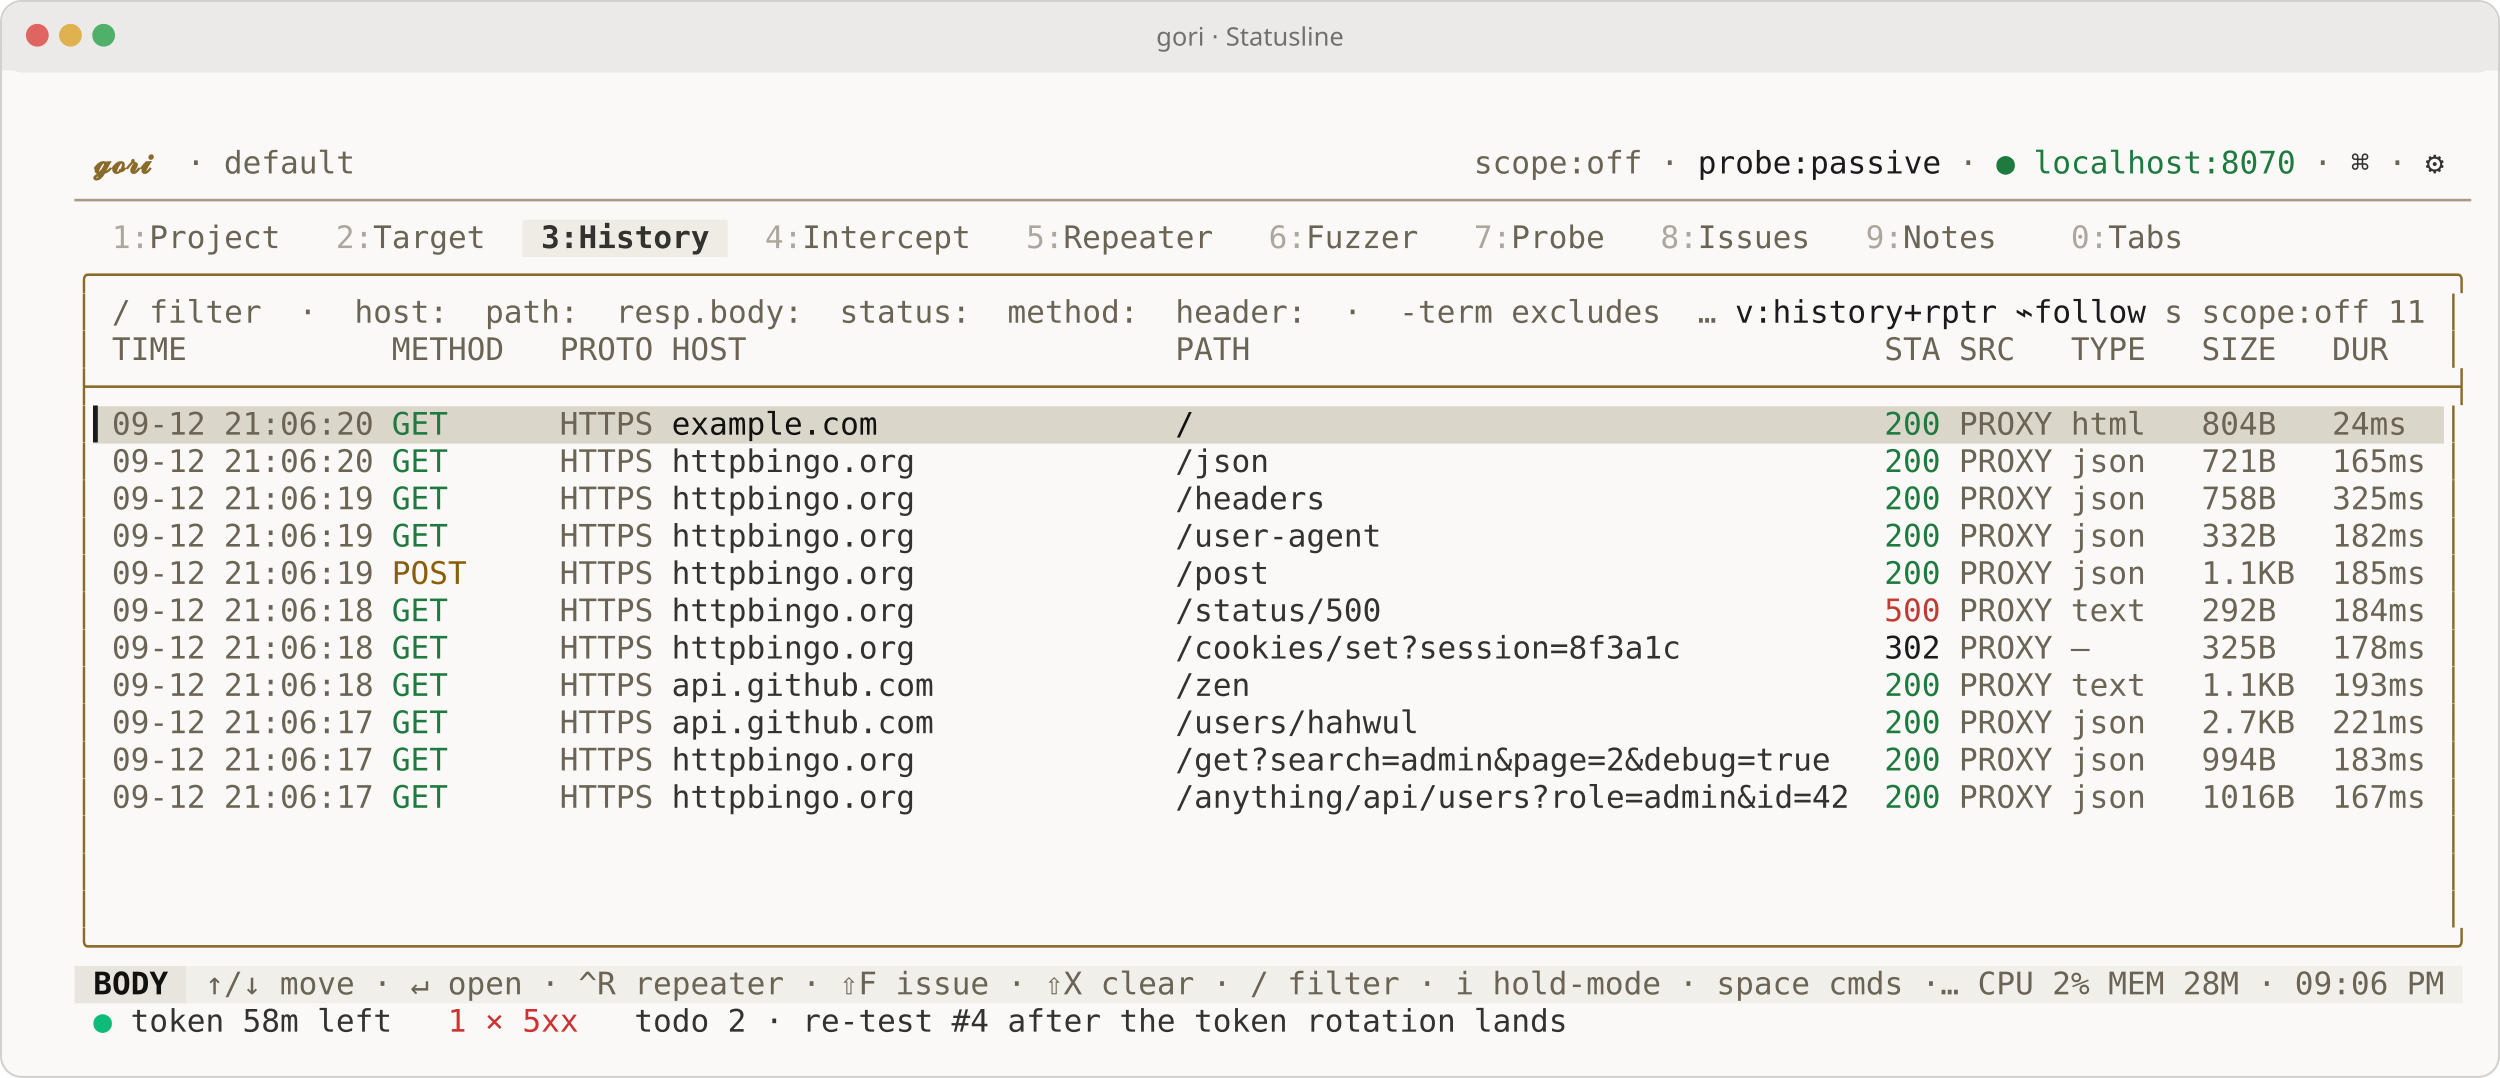
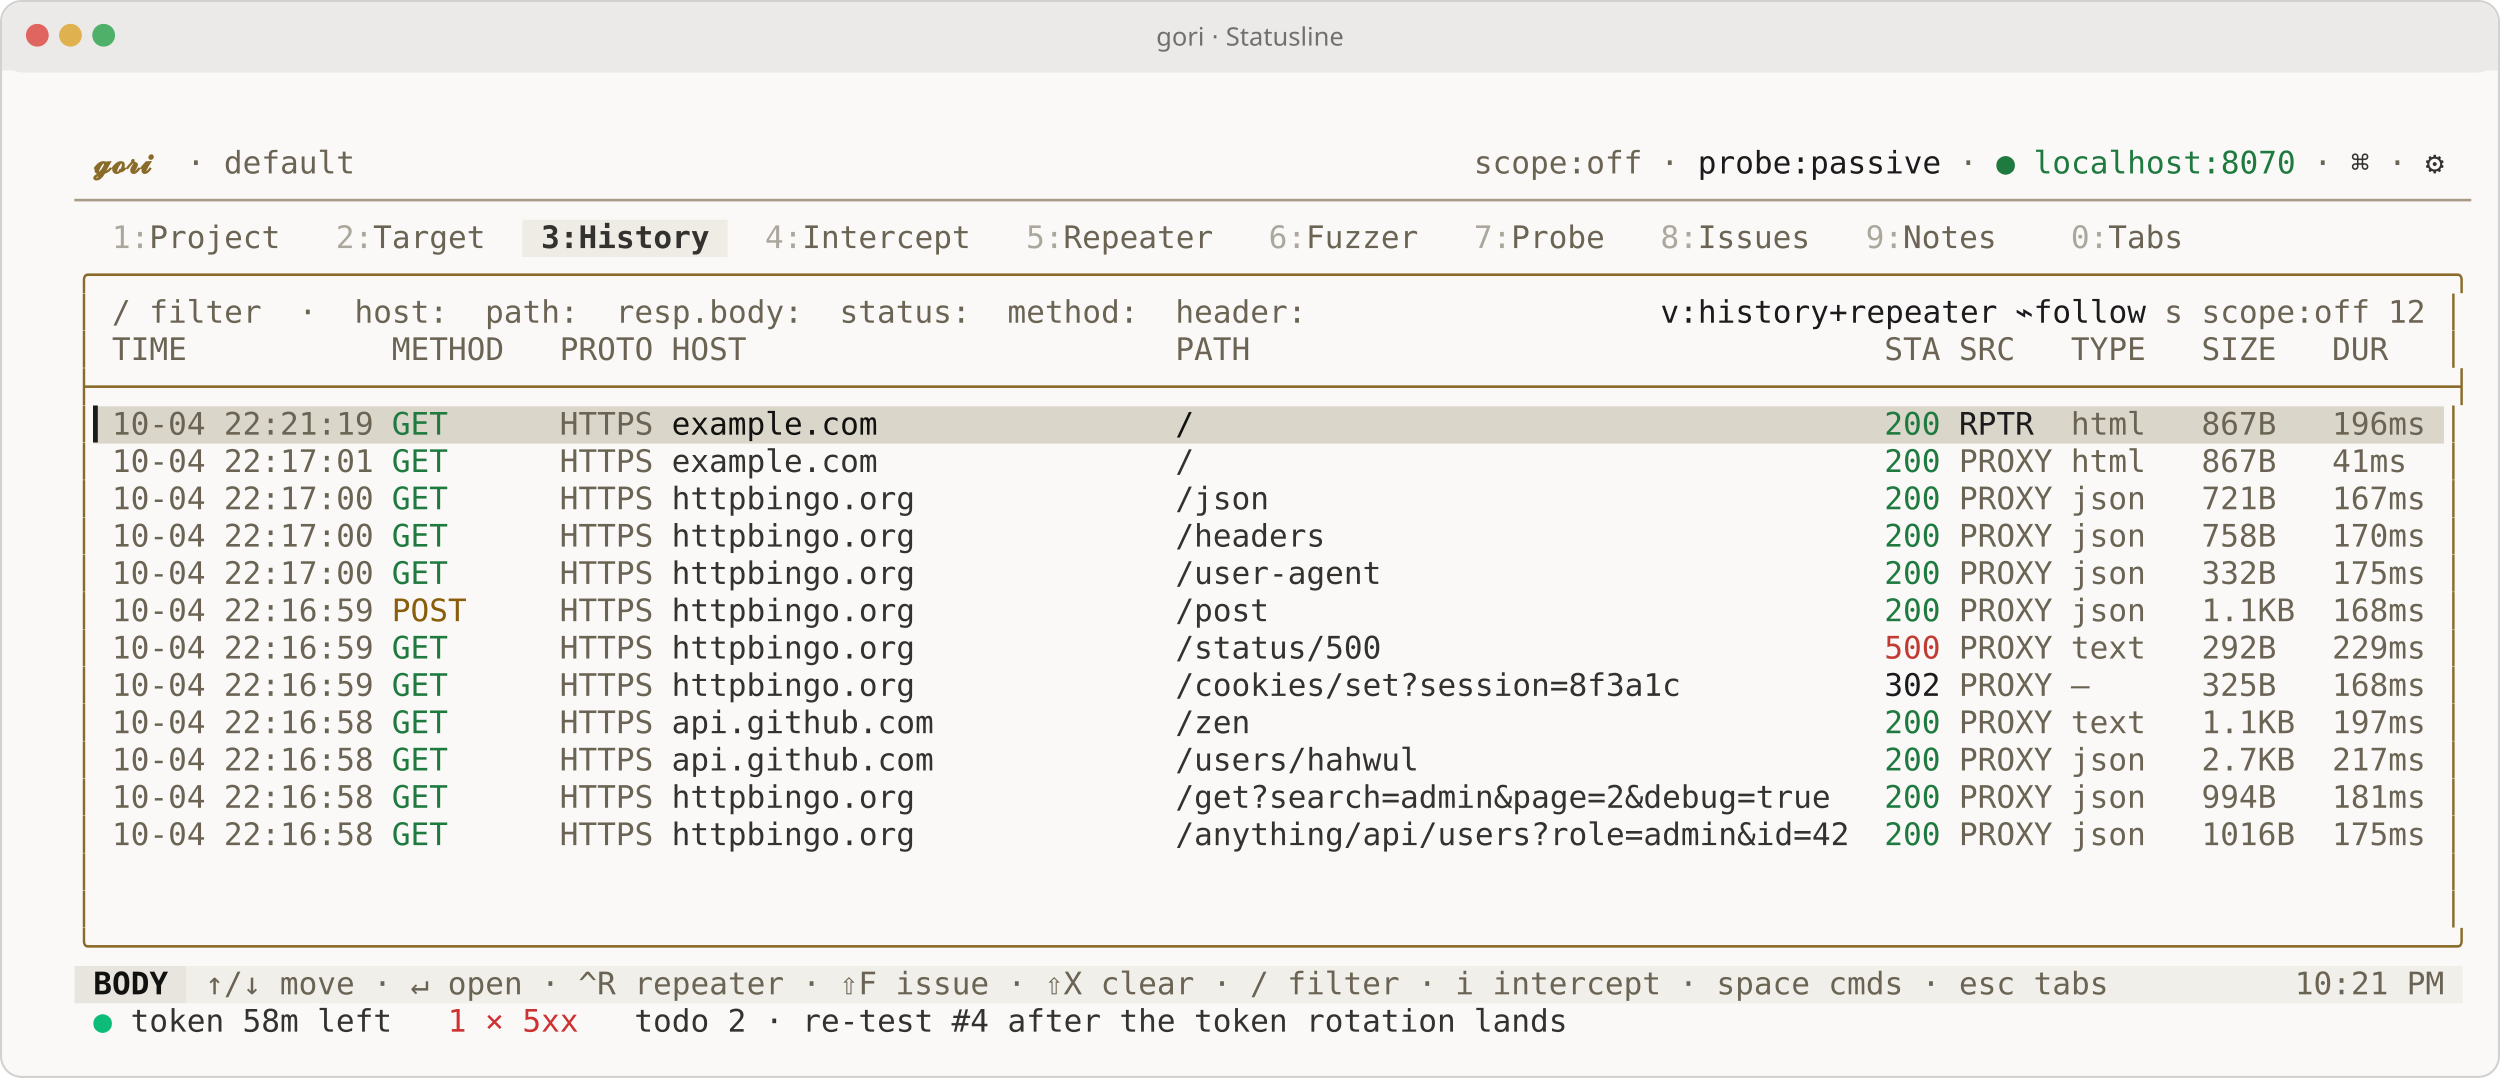
<svg xmlns="http://www.w3.org/2000/svg" width="1206" height="520" viewBox="0 0 1206.0 520.0" font-family="ui-monospace,'SF Mono','JetBrains Mono',Menlo,Consolas,monospace" font-size="15.0px" role="img" aria-label="gori · Statusline">
  <rect x="0.5" y="0.5" width="1205.0" height="519.0" rx="10" ry="10" fill="#faf9f7" stroke="#d2d1cf" stroke-width="1" />
  <rect x="1" y="1" width="1204.0" height="34.0" rx="10" ry="10" fill="#ebeae8" />
  <rect x="1" y="24.0" width="1204.0" height="10" fill="#ebeae8" />
  <circle cx="18.0" cy="17.0" r="5.5" fill="#e0645f" />
  <circle cx="34.0" cy="17.0" r="5.5" fill="#e0b24f" />
  <circle cx="50.0" cy="17.0" r="5.5" fill="#4fb06a" />
  <text x="603.0" y="22.0" text-anchor="middle" fill="#70706f" font-family="'Apple Symbols','Segoe UI Symbol','Cambria Math','STIX Two Math','Noto Sans Math','DejaVu Sans',ui-monospace,'SF Mono','JetBrains Mono',Menlo,Consolas,monospace" font-size="12.3px">gori · Statusline</text>
  <rect x="252.00" y="106.00" width="99.00" height="18.00" fill="#eeece5" />
  <rect x="45.00" y="196.00" width="1134.00" height="18.00" fill="#dbd6ca" />
  <rect x="36.00" y="466.00" width="54.00" height="18.00" fill="#e7e5de" />
  <rect x="90.00" y="466.00" width="1098.00" height="18.00" fill="#f0efea" />
  <text x="45.00" y="83.68" textLength="36.00" lengthAdjust="spacingAndGlyphs" fill="#8a6a28" font-weight="700" xml:space="preserve">𝓰𝓸𝓻𝓲</text>
  <text x="90.00" y="83.68" textLength="9.00" lengthAdjust="spacingAndGlyphs" fill="#6b6454" xml:space="preserve">·</text>
  <text x="108.00" y="83.68" textLength="63.00" lengthAdjust="spacingAndGlyphs" fill="#6b6454" xml:space="preserve">default</text>
  <text x="711.00" y="83.68" textLength="81.00" lengthAdjust="spacingAndGlyphs" fill="#6b6454" xml:space="preserve">scope:off</text>
  <text x="801.00" y="83.68" textLength="9.00" lengthAdjust="spacingAndGlyphs" fill="#6b6454" xml:space="preserve">·</text>
  <text x="819.00" y="83.68" textLength="117.00" lengthAdjust="spacingAndGlyphs" fill="#1b1b1d" xml:space="preserve">probe:passive</text>
  <text x="945.00" y="83.68" textLength="9.00" lengthAdjust="spacingAndGlyphs" fill="#6b6454" xml:space="preserve">·</text>
  <text x="963.00" y="83.68" textLength="9.00" lengthAdjust="spacingAndGlyphs" fill="#1f7a40" xml:space="preserve">●</text>
  <text x="981.00" y="83.68" textLength="126.00" lengthAdjust="spacingAndGlyphs" fill="#1f7a40" xml:space="preserve">localhost:8070</text>
  <text x="1116.00" y="83.68" textLength="9.00" lengthAdjust="spacingAndGlyphs" fill="#6b6454" xml:space="preserve">·</text>
  <text x="1134.00" y="83.68" textLength="9.00" lengthAdjust="spacingAndGlyphs" fill="#33322f" xml:space="preserve">⌘</text>
  <text x="1152.00" y="83.68" textLength="9.00" lengthAdjust="spacingAndGlyphs" fill="#6b6454" xml:space="preserve">·</text>
  <text x="1170.00" y="83.68" textLength="9.00" lengthAdjust="spacingAndGlyphs" fill="#33322f" xml:space="preserve">⚙</text>
  <text x="36.00" y="101.68" textLength="1152.00" lengthAdjust="spacingAndGlyphs" fill="#a89a86" xml:space="preserve">────────────────────────────────────────────────────────────────────────────────────────────────────────────────────────────────</text>
  <text x="54.00" y="119.68" textLength="18.00" lengthAdjust="spacingAndGlyphs" fill="#aba79d" xml:space="preserve">1:</text>
  <text x="72.00" y="119.68" textLength="63.00" lengthAdjust="spacingAndGlyphs" fill="#6b6454" xml:space="preserve">Project</text>
  <text x="162.00" y="119.68" textLength="18.00" lengthAdjust="spacingAndGlyphs" fill="#aba79d" xml:space="preserve">2:</text>
  <text x="180.00" y="119.68" textLength="54.00" lengthAdjust="spacingAndGlyphs" fill="#6b6454" xml:space="preserve">Target</text>
  <text x="261.00" y="119.68" textLength="81.00" lengthAdjust="spacingAndGlyphs" fill="#33322f" font-weight="700" xml:space="preserve">3:History</text>
  <text x="369.00" y="119.68" textLength="18.00" lengthAdjust="spacingAndGlyphs" fill="#aba79d" xml:space="preserve">4:</text>
  <text x="387.00" y="119.68" textLength="81.00" lengthAdjust="spacingAndGlyphs" fill="#6b6454" xml:space="preserve">Intercept</text>
  <text x="495.00" y="119.68" textLength="18.00" lengthAdjust="spacingAndGlyphs" fill="#aba79d" xml:space="preserve">5:</text>
  <text x="513.00" y="119.68" textLength="72.00" lengthAdjust="spacingAndGlyphs" fill="#6b6454" xml:space="preserve">Repeater</text>
  <text x="612.00" y="119.68" textLength="18.00" lengthAdjust="spacingAndGlyphs" fill="#aba79d" xml:space="preserve">6:</text>
  <text x="630.00" y="119.68" textLength="54.00" lengthAdjust="spacingAndGlyphs" fill="#6b6454" xml:space="preserve">Fuzzer</text>
  <text x="711.00" y="119.68" textLength="18.00" lengthAdjust="spacingAndGlyphs" fill="#aba79d" xml:space="preserve">7:</text>
  <text x="729.00" y="119.68" textLength="45.00" lengthAdjust="spacingAndGlyphs" fill="#6b6454" xml:space="preserve">Probe</text>
  <text x="801.00" y="119.68" textLength="18.00" lengthAdjust="spacingAndGlyphs" fill="#aba79d" xml:space="preserve">8:</text>
  <text x="819.00" y="119.68" textLength="54.00" lengthAdjust="spacingAndGlyphs" fill="#6b6454" xml:space="preserve">Issues</text>
  <text x="900.00" y="119.68" textLength="18.00" lengthAdjust="spacingAndGlyphs" fill="#aba79d" xml:space="preserve">9:</text>
  <text x="918.00" y="119.68" textLength="45.00" lengthAdjust="spacingAndGlyphs" fill="#6b6454" xml:space="preserve">Notes</text>
  <text x="999.00" y="119.68" textLength="18.00" lengthAdjust="spacingAndGlyphs" fill="#aba79d" xml:space="preserve">0:</text>
  <text x="1017.00" y="119.68" textLength="36.00" lengthAdjust="spacingAndGlyphs" fill="#6b6454" xml:space="preserve">Tabs</text>
  <text x="36.00" y="137.68" textLength="1152.00" lengthAdjust="spacingAndGlyphs" fill="#8a6a28" xml:space="preserve">╭──────────────────────────────────────────────────────────────────────────────────────────────────────────────────────────────╮</text>
  <text x="36.00" y="155.68" textLength="9.00" lengthAdjust="spacingAndGlyphs" fill="#8a6a28" xml:space="preserve">│</text>
  <text x="54.00" y="155.68" textLength="9.00" lengthAdjust="spacingAndGlyphs" fill="#6b6454" xml:space="preserve">/</text>
  <text x="72.00" y="155.68" textLength="54.00" lengthAdjust="spacingAndGlyphs" fill="#6b6454" xml:space="preserve">filter</text>
  <text x="144.00" y="155.68" textLength="9.00" lengthAdjust="spacingAndGlyphs" fill="#6b6454" xml:space="preserve">·</text>
  <text x="171.00" y="155.68" textLength="45.00" lengthAdjust="spacingAndGlyphs" fill="#6b6454" xml:space="preserve">host:</text>
  <text x="234.00" y="155.68" textLength="45.00" lengthAdjust="spacingAndGlyphs" fill="#6b6454" xml:space="preserve">path:</text>
  <text x="297.00" y="155.68" textLength="90.00" lengthAdjust="spacingAndGlyphs" fill="#6b6454" xml:space="preserve">resp.body:</text>
  <text x="405.00" y="155.68" textLength="63.00" lengthAdjust="spacingAndGlyphs" fill="#6b6454" xml:space="preserve">status:</text>
  <text x="486.00" y="155.68" textLength="63.00" lengthAdjust="spacingAndGlyphs" fill="#6b6454" xml:space="preserve">method:</text>
  <text x="567.00" y="155.68" textLength="63.00" lengthAdjust="spacingAndGlyphs" fill="#6b6454" xml:space="preserve">header:</text>
-   <text x="648.00" y="155.68" textLength="9.00" lengthAdjust="spacingAndGlyphs" fill="#6b6454" xml:space="preserve">·</text>
-   <text x="675.00" y="155.68" textLength="45.00" lengthAdjust="spacingAndGlyphs" fill="#6b6454" xml:space="preserve">-term</text>
-   <text x="729.00" y="155.68" textLength="72.00" lengthAdjust="spacingAndGlyphs" fill="#6b6454" xml:space="preserve">excludes</text>
-   <text x="819.00" y="155.68" textLength="9.00" lengthAdjust="spacingAndGlyphs" fill="#6b6454" xml:space="preserve">…</text>
-   <text x="837.00" y="155.68" textLength="126.00" lengthAdjust="spacingAndGlyphs" fill="#1b1b1d" xml:space="preserve">v:history+rptr</text>
+   <text x="801.00" y="155.68" textLength="162.00" lengthAdjust="spacingAndGlyphs" fill="#1b1b1d" xml:space="preserve">v:history+repeater</text>
  <text x="972.00" y="155.68" textLength="63.00" lengthAdjust="spacingAndGlyphs" fill="#1b1b1d" xml:space="preserve">⌁follow</text>
  <text x="1044.00" y="155.68" textLength="9.00" lengthAdjust="spacingAndGlyphs" fill="#6b6454" xml:space="preserve">s</text>
  <text x="1062.00" y="155.68" textLength="81.00" lengthAdjust="spacingAndGlyphs" fill="#6b6454" xml:space="preserve">scope:off</text>
-   <text x="1152.00" y="155.68" textLength="18.00" lengthAdjust="spacingAndGlyphs" fill="#6b6454" xml:space="preserve">11</text>
+   <text x="1152.00" y="155.68" textLength="18.00" lengthAdjust="spacingAndGlyphs" fill="#6b6454" xml:space="preserve">12</text>
  <text x="1179.00" y="155.68" textLength="9.00" lengthAdjust="spacingAndGlyphs" fill="#8a6a28" xml:space="preserve">│</text>
  <text x="36.00" y="173.68" textLength="9.00" lengthAdjust="spacingAndGlyphs" fill="#8a6a28" xml:space="preserve">│</text>
  <text x="54.00" y="173.68" textLength="36.00" lengthAdjust="spacingAndGlyphs" fill="#6b6454" xml:space="preserve">TIME</text>
  <text x="189.00" y="173.68" textLength="54.00" lengthAdjust="spacingAndGlyphs" fill="#6b6454" xml:space="preserve">METHOD</text>
  <text x="270.00" y="173.68" textLength="45.00" lengthAdjust="spacingAndGlyphs" fill="#6b6454" xml:space="preserve">PROTO</text>
  <text x="324.00" y="173.68" textLength="36.00" lengthAdjust="spacingAndGlyphs" fill="#6b6454" xml:space="preserve">HOST</text>
  <text x="567.00" y="173.68" textLength="36.00" lengthAdjust="spacingAndGlyphs" fill="#6b6454" xml:space="preserve">PATH</text>
  <text x="909.00" y="173.68" textLength="27.00" lengthAdjust="spacingAndGlyphs" fill="#6b6454" xml:space="preserve">STA</text>
  <text x="945.00" y="173.68" textLength="27.00" lengthAdjust="spacingAndGlyphs" fill="#6b6454" xml:space="preserve">SRC</text>
  <text x="999.00" y="173.68" textLength="36.00" lengthAdjust="spacingAndGlyphs" fill="#6b6454" xml:space="preserve">TYPE</text>
  <text x="1062.00" y="173.68" textLength="36.00" lengthAdjust="spacingAndGlyphs" fill="#6b6454" xml:space="preserve">SIZE</text>
  <text x="1125.00" y="173.68" textLength="27.00" lengthAdjust="spacingAndGlyphs" fill="#6b6454" xml:space="preserve">DUR</text>
  <text x="1179.00" y="173.68" textLength="9.00" lengthAdjust="spacingAndGlyphs" fill="#8a6a28" xml:space="preserve">│</text>
  <text x="36.00" y="191.68" textLength="1152.00" lengthAdjust="spacingAndGlyphs" fill="#8a6a28" xml:space="preserve">├──────────────────────────────────────────────────────────────────────────────────────────────────────────────────────────────┤</text>
  <text x="36.00" y="209.68" textLength="9.00" lengthAdjust="spacingAndGlyphs" fill="#8a6a28" xml:space="preserve">│</text>
  <text x="45.00" y="209.68" textLength="9.00" lengthAdjust="spacingAndGlyphs" fill="#1b1b1d" xml:space="preserve">▎</text>
-   <text x="54.00" y="209.68" textLength="45.00" lengthAdjust="spacingAndGlyphs" fill="#6b6454" xml:space="preserve">09-12</text>
-   <text x="108.00" y="209.68" textLength="72.00" lengthAdjust="spacingAndGlyphs" fill="#6b6454" xml:space="preserve">21:06:20</text>
+   <text x="54.00" y="209.68" textLength="45.00" lengthAdjust="spacingAndGlyphs" fill="#6b6454" xml:space="preserve">10-04</text>
+   <text x="108.00" y="209.68" textLength="72.00" lengthAdjust="spacingAndGlyphs" fill="#6b6454" xml:space="preserve">22:21:19</text>
  <text x="189.00" y="209.68" textLength="27.00" lengthAdjust="spacingAndGlyphs" fill="#1f7a40" xml:space="preserve">GET</text>
  <text x="270.00" y="209.68" textLength="45.00" lengthAdjust="spacingAndGlyphs" fill="#6b6454" xml:space="preserve">HTTPS</text>
  <text x="324.00" y="209.68" textLength="99.00" lengthAdjust="spacingAndGlyphs" fill="#111110" xml:space="preserve">example.com</text>
  <text x="567.00" y="209.68" textLength="9.00" lengthAdjust="spacingAndGlyphs" fill="#111110" xml:space="preserve">/</text>
  <text x="909.00" y="209.68" textLength="27.00" lengthAdjust="spacingAndGlyphs" fill="#1f7a40" xml:space="preserve">200</text>
-   <text x="945.00" y="209.68" textLength="45.00" lengthAdjust="spacingAndGlyphs" fill="#6b6454" xml:space="preserve">PROXY</text>
+   <text x="945.00" y="209.68" textLength="36.00" lengthAdjust="spacingAndGlyphs" fill="#1b1b1d" xml:space="preserve">RPTR</text>
  <text x="999.00" y="209.68" textLength="36.00" lengthAdjust="spacingAndGlyphs" fill="#6b6454" xml:space="preserve">html</text>
-   <text x="1062.00" y="209.68" textLength="36.00" lengthAdjust="spacingAndGlyphs" fill="#6b6454" xml:space="preserve">804B</text>
-   <text x="1125.00" y="209.68" textLength="36.00" lengthAdjust="spacingAndGlyphs" fill="#6b6454" xml:space="preserve">24ms</text>
+   <text x="1062.00" y="209.68" textLength="36.00" lengthAdjust="spacingAndGlyphs" fill="#6b6454" xml:space="preserve">867B</text>
+   <text x="1125.00" y="209.68" textLength="45.00" lengthAdjust="spacingAndGlyphs" fill="#6b6454" xml:space="preserve">196ms</text>
  <text x="1179.00" y="209.68" textLength="9.00" lengthAdjust="spacingAndGlyphs" fill="#8a6a28" xml:space="preserve">│</text>
  <text x="36.00" y="227.68" textLength="9.00" lengthAdjust="spacingAndGlyphs" fill="#8a6a28" xml:space="preserve">│</text>
-   <text x="54.00" y="227.68" textLength="45.00" lengthAdjust="spacingAndGlyphs" fill="#6b6454" xml:space="preserve">09-12</text>
-   <text x="108.00" y="227.68" textLength="72.00" lengthAdjust="spacingAndGlyphs" fill="#6b6454" xml:space="preserve">21:06:20</text>
+   <text x="54.00" y="227.68" textLength="45.00" lengthAdjust="spacingAndGlyphs" fill="#6b6454" xml:space="preserve">10-04</text>
+   <text x="108.00" y="227.68" textLength="72.00" lengthAdjust="spacingAndGlyphs" fill="#6b6454" xml:space="preserve">22:17:01</text>
  <text x="189.00" y="227.68" textLength="27.00" lengthAdjust="spacingAndGlyphs" fill="#1f7a40" xml:space="preserve">GET</text>
  <text x="270.00" y="227.68" textLength="45.00" lengthAdjust="spacingAndGlyphs" fill="#6b6454" xml:space="preserve">HTTPS</text>
-   <text x="324.00" y="227.68" textLength="117.00" lengthAdjust="spacingAndGlyphs" fill="#33322f" xml:space="preserve">httpbingo.org</text>
-   <text x="567.00" y="227.68" textLength="45.00" lengthAdjust="spacingAndGlyphs" fill="#33322f" xml:space="preserve">/json</text>
+   <text x="324.00" y="227.68" textLength="99.00" lengthAdjust="spacingAndGlyphs" fill="#33322f" xml:space="preserve">example.com</text>
+   <text x="567.00" y="227.68" textLength="9.00" lengthAdjust="spacingAndGlyphs" fill="#33322f" xml:space="preserve">/</text>
  <text x="909.00" y="227.68" textLength="27.00" lengthAdjust="spacingAndGlyphs" fill="#1f7a40" xml:space="preserve">200</text>
  <text x="945.00" y="227.68" textLength="45.00" lengthAdjust="spacingAndGlyphs" fill="#6b6454" xml:space="preserve">PROXY</text>
-   <text x="999.00" y="227.68" textLength="36.00" lengthAdjust="spacingAndGlyphs" fill="#6b6454" xml:space="preserve">json</text>
-   <text x="1062.00" y="227.68" textLength="36.00" lengthAdjust="spacingAndGlyphs" fill="#6b6454" xml:space="preserve">721B</text>
-   <text x="1125.00" y="227.68" textLength="45.00" lengthAdjust="spacingAndGlyphs" fill="#6b6454" xml:space="preserve">165ms</text>
+   <text x="999.00" y="227.68" textLength="36.00" lengthAdjust="spacingAndGlyphs" fill="#6b6454" xml:space="preserve">html</text>
+   <text x="1062.00" y="227.68" textLength="36.00" lengthAdjust="spacingAndGlyphs" fill="#6b6454" xml:space="preserve">867B</text>
+   <text x="1125.00" y="227.68" textLength="36.00" lengthAdjust="spacingAndGlyphs" fill="#6b6454" xml:space="preserve">41ms</text>
  <text x="1179.00" y="227.68" textLength="9.00" lengthAdjust="spacingAndGlyphs" fill="#8a6a28" xml:space="preserve">│</text>
  <text x="36.00" y="245.68" textLength="9.00" lengthAdjust="spacingAndGlyphs" fill="#8a6a28" xml:space="preserve">│</text>
-   <text x="54.00" y="245.68" textLength="45.00" lengthAdjust="spacingAndGlyphs" fill="#6b6454" xml:space="preserve">09-12</text>
-   <text x="108.00" y="245.68" textLength="72.00" lengthAdjust="spacingAndGlyphs" fill="#6b6454" xml:space="preserve">21:06:19</text>
+   <text x="54.00" y="245.68" textLength="45.00" lengthAdjust="spacingAndGlyphs" fill="#6b6454" xml:space="preserve">10-04</text>
+   <text x="108.00" y="245.68" textLength="72.00" lengthAdjust="spacingAndGlyphs" fill="#6b6454" xml:space="preserve">22:17:00</text>
  <text x="189.00" y="245.68" textLength="27.00" lengthAdjust="spacingAndGlyphs" fill="#1f7a40" xml:space="preserve">GET</text>
  <text x="270.00" y="245.68" textLength="45.00" lengthAdjust="spacingAndGlyphs" fill="#6b6454" xml:space="preserve">HTTPS</text>
  <text x="324.00" y="245.68" textLength="117.00" lengthAdjust="spacingAndGlyphs" fill="#33322f" xml:space="preserve">httpbingo.org</text>
-   <text x="567.00" y="245.68" textLength="72.00" lengthAdjust="spacingAndGlyphs" fill="#33322f" xml:space="preserve">/headers</text>
+   <text x="567.00" y="245.68" textLength="45.00" lengthAdjust="spacingAndGlyphs" fill="#33322f" xml:space="preserve">/json</text>
  <text x="909.00" y="245.68" textLength="27.00" lengthAdjust="spacingAndGlyphs" fill="#1f7a40" xml:space="preserve">200</text>
  <text x="945.00" y="245.68" textLength="45.00" lengthAdjust="spacingAndGlyphs" fill="#6b6454" xml:space="preserve">PROXY</text>
  <text x="999.00" y="245.68" textLength="36.00" lengthAdjust="spacingAndGlyphs" fill="#6b6454" xml:space="preserve">json</text>
-   <text x="1062.00" y="245.68" textLength="36.00" lengthAdjust="spacingAndGlyphs" fill="#6b6454" xml:space="preserve">758B</text>
-   <text x="1125.00" y="245.68" textLength="45.00" lengthAdjust="spacingAndGlyphs" fill="#6b6454" xml:space="preserve">325ms</text>
+   <text x="1062.00" y="245.68" textLength="36.00" lengthAdjust="spacingAndGlyphs" fill="#6b6454" xml:space="preserve">721B</text>
+   <text x="1125.00" y="245.68" textLength="45.00" lengthAdjust="spacingAndGlyphs" fill="#6b6454" xml:space="preserve">167ms</text>
  <text x="1179.00" y="245.68" textLength="9.00" lengthAdjust="spacingAndGlyphs" fill="#8a6a28" xml:space="preserve">│</text>
  <text x="36.00" y="263.68" textLength="9.00" lengthAdjust="spacingAndGlyphs" fill="#8a6a28" xml:space="preserve">│</text>
-   <text x="54.00" y="263.68" textLength="45.00" lengthAdjust="spacingAndGlyphs" fill="#6b6454" xml:space="preserve">09-12</text>
-   <text x="108.00" y="263.68" textLength="72.00" lengthAdjust="spacingAndGlyphs" fill="#6b6454" xml:space="preserve">21:06:19</text>
+   <text x="54.00" y="263.68" textLength="45.00" lengthAdjust="spacingAndGlyphs" fill="#6b6454" xml:space="preserve">10-04</text>
+   <text x="108.00" y="263.68" textLength="72.00" lengthAdjust="spacingAndGlyphs" fill="#6b6454" xml:space="preserve">22:17:00</text>
  <text x="189.00" y="263.68" textLength="27.00" lengthAdjust="spacingAndGlyphs" fill="#1f7a40" xml:space="preserve">GET</text>
  <text x="270.00" y="263.68" textLength="45.00" lengthAdjust="spacingAndGlyphs" fill="#6b6454" xml:space="preserve">HTTPS</text>
  <text x="324.00" y="263.68" textLength="117.00" lengthAdjust="spacingAndGlyphs" fill="#33322f" xml:space="preserve">httpbingo.org</text>
-   <text x="567.00" y="263.68" textLength="99.00" lengthAdjust="spacingAndGlyphs" fill="#33322f" xml:space="preserve">/user-agent</text>
+   <text x="567.00" y="263.68" textLength="72.00" lengthAdjust="spacingAndGlyphs" fill="#33322f" xml:space="preserve">/headers</text>
  <text x="909.00" y="263.68" textLength="27.00" lengthAdjust="spacingAndGlyphs" fill="#1f7a40" xml:space="preserve">200</text>
  <text x="945.00" y="263.68" textLength="45.00" lengthAdjust="spacingAndGlyphs" fill="#6b6454" xml:space="preserve">PROXY</text>
  <text x="999.00" y="263.68" textLength="36.00" lengthAdjust="spacingAndGlyphs" fill="#6b6454" xml:space="preserve">json</text>
-   <text x="1062.00" y="263.68" textLength="36.00" lengthAdjust="spacingAndGlyphs" fill="#6b6454" xml:space="preserve">332B</text>
-   <text x="1125.00" y="263.68" textLength="45.00" lengthAdjust="spacingAndGlyphs" fill="#6b6454" xml:space="preserve">182ms</text>
+   <text x="1062.00" y="263.68" textLength="36.00" lengthAdjust="spacingAndGlyphs" fill="#6b6454" xml:space="preserve">758B</text>
+   <text x="1125.00" y="263.68" textLength="45.00" lengthAdjust="spacingAndGlyphs" fill="#6b6454" xml:space="preserve">170ms</text>
  <text x="1179.00" y="263.68" textLength="9.00" lengthAdjust="spacingAndGlyphs" fill="#8a6a28" xml:space="preserve">│</text>
  <text x="36.00" y="281.68" textLength="9.00" lengthAdjust="spacingAndGlyphs" fill="#8a6a28" xml:space="preserve">│</text>
-   <text x="54.00" y="281.68" textLength="45.00" lengthAdjust="spacingAndGlyphs" fill="#6b6454" xml:space="preserve">09-12</text>
-   <text x="108.00" y="281.68" textLength="72.00" lengthAdjust="spacingAndGlyphs" fill="#6b6454" xml:space="preserve">21:06:19</text>
-   <text x="189.00" y="281.68" textLength="36.00" lengthAdjust="spacingAndGlyphs" fill="#8a5d0a" xml:space="preserve">POST</text>
+   <text x="54.00" y="281.68" textLength="45.00" lengthAdjust="spacingAndGlyphs" fill="#6b6454" xml:space="preserve">10-04</text>
+   <text x="108.00" y="281.68" textLength="72.00" lengthAdjust="spacingAndGlyphs" fill="#6b6454" xml:space="preserve">22:17:00</text>
+   <text x="189.00" y="281.68" textLength="27.00" lengthAdjust="spacingAndGlyphs" fill="#1f7a40" xml:space="preserve">GET</text>
  <text x="270.00" y="281.68" textLength="45.00" lengthAdjust="spacingAndGlyphs" fill="#6b6454" xml:space="preserve">HTTPS</text>
  <text x="324.00" y="281.68" textLength="117.00" lengthAdjust="spacingAndGlyphs" fill="#33322f" xml:space="preserve">httpbingo.org</text>
-   <text x="567.00" y="281.68" textLength="45.00" lengthAdjust="spacingAndGlyphs" fill="#33322f" xml:space="preserve">/post</text>
+   <text x="567.00" y="281.68" textLength="99.00" lengthAdjust="spacingAndGlyphs" fill="#33322f" xml:space="preserve">/user-agent</text>
  <text x="909.00" y="281.68" textLength="27.00" lengthAdjust="spacingAndGlyphs" fill="#1f7a40" xml:space="preserve">200</text>
  <text x="945.00" y="281.68" textLength="45.00" lengthAdjust="spacingAndGlyphs" fill="#6b6454" xml:space="preserve">PROXY</text>
  <text x="999.00" y="281.68" textLength="36.00" lengthAdjust="spacingAndGlyphs" fill="#6b6454" xml:space="preserve">json</text>
-   <text x="1062.00" y="281.68" textLength="45.00" lengthAdjust="spacingAndGlyphs" fill="#6b6454" xml:space="preserve">1.1KB</text>
-   <text x="1125.00" y="281.68" textLength="45.00" lengthAdjust="spacingAndGlyphs" fill="#6b6454" xml:space="preserve">185ms</text>
+   <text x="1062.00" y="281.68" textLength="36.00" lengthAdjust="spacingAndGlyphs" fill="#6b6454" xml:space="preserve">332B</text>
+   <text x="1125.00" y="281.68" textLength="45.00" lengthAdjust="spacingAndGlyphs" fill="#6b6454" xml:space="preserve">175ms</text>
  <text x="1179.00" y="281.68" textLength="9.00" lengthAdjust="spacingAndGlyphs" fill="#8a6a28" xml:space="preserve">│</text>
  <text x="36.00" y="299.68" textLength="9.00" lengthAdjust="spacingAndGlyphs" fill="#8a6a28" xml:space="preserve">│</text>
-   <text x="54.00" y="299.68" textLength="45.00" lengthAdjust="spacingAndGlyphs" fill="#6b6454" xml:space="preserve">09-12</text>
-   <text x="108.00" y="299.68" textLength="72.00" lengthAdjust="spacingAndGlyphs" fill="#6b6454" xml:space="preserve">21:06:18</text>
-   <text x="189.00" y="299.68" textLength="27.00" lengthAdjust="spacingAndGlyphs" fill="#1f7a40" xml:space="preserve">GET</text>
+   <text x="54.00" y="299.68" textLength="45.00" lengthAdjust="spacingAndGlyphs" fill="#6b6454" xml:space="preserve">10-04</text>
+   <text x="108.00" y="299.68" textLength="72.00" lengthAdjust="spacingAndGlyphs" fill="#6b6454" xml:space="preserve">22:16:59</text>
+   <text x="189.00" y="299.68" textLength="36.00" lengthAdjust="spacingAndGlyphs" fill="#8a5d0a" xml:space="preserve">POST</text>
  <text x="270.00" y="299.68" textLength="45.00" lengthAdjust="spacingAndGlyphs" fill="#6b6454" xml:space="preserve">HTTPS</text>
  <text x="324.00" y="299.68" textLength="117.00" lengthAdjust="spacingAndGlyphs" fill="#33322f" xml:space="preserve">httpbingo.org</text>
-   <text x="567.00" y="299.68" textLength="99.00" lengthAdjust="spacingAndGlyphs" fill="#33322f" xml:space="preserve">/status/500</text>
-   <text x="909.00" y="299.68" textLength="27.00" lengthAdjust="spacingAndGlyphs" fill="#c23b32" xml:space="preserve">500</text>
+   <text x="567.00" y="299.68" textLength="45.00" lengthAdjust="spacingAndGlyphs" fill="#33322f" xml:space="preserve">/post</text>
+   <text x="909.00" y="299.68" textLength="27.00" lengthAdjust="spacingAndGlyphs" fill="#1f7a40" xml:space="preserve">200</text>
  <text x="945.00" y="299.68" textLength="45.00" lengthAdjust="spacingAndGlyphs" fill="#6b6454" xml:space="preserve">PROXY</text>
-   <text x="999.00" y="299.68" textLength="36.00" lengthAdjust="spacingAndGlyphs" fill="#6b6454" xml:space="preserve">text</text>
-   <text x="1062.00" y="299.68" textLength="36.00" lengthAdjust="spacingAndGlyphs" fill="#6b6454" xml:space="preserve">292B</text>
-   <text x="1125.00" y="299.68" textLength="45.00" lengthAdjust="spacingAndGlyphs" fill="#6b6454" xml:space="preserve">184ms</text>
+   <text x="999.00" y="299.68" textLength="36.00" lengthAdjust="spacingAndGlyphs" fill="#6b6454" xml:space="preserve">json</text>
+   <text x="1062.00" y="299.68" textLength="45.00" lengthAdjust="spacingAndGlyphs" fill="#6b6454" xml:space="preserve">1.1KB</text>
+   <text x="1125.00" y="299.68" textLength="45.00" lengthAdjust="spacingAndGlyphs" fill="#6b6454" xml:space="preserve">168ms</text>
  <text x="1179.00" y="299.68" textLength="9.00" lengthAdjust="spacingAndGlyphs" fill="#8a6a28" xml:space="preserve">│</text>
  <text x="36.00" y="317.68" textLength="9.00" lengthAdjust="spacingAndGlyphs" fill="#8a6a28" xml:space="preserve">│</text>
-   <text x="54.00" y="317.68" textLength="45.00" lengthAdjust="spacingAndGlyphs" fill="#6b6454" xml:space="preserve">09-12</text>
-   <text x="108.00" y="317.68" textLength="72.00" lengthAdjust="spacingAndGlyphs" fill="#6b6454" xml:space="preserve">21:06:18</text>
+   <text x="54.00" y="317.68" textLength="45.00" lengthAdjust="spacingAndGlyphs" fill="#6b6454" xml:space="preserve">10-04</text>
+   <text x="108.00" y="317.68" textLength="72.00" lengthAdjust="spacingAndGlyphs" fill="#6b6454" xml:space="preserve">22:16:59</text>
  <text x="189.00" y="317.68" textLength="27.00" lengthAdjust="spacingAndGlyphs" fill="#1f7a40" xml:space="preserve">GET</text>
  <text x="270.00" y="317.68" textLength="45.00" lengthAdjust="spacingAndGlyphs" fill="#6b6454" xml:space="preserve">HTTPS</text>
  <text x="324.00" y="317.68" textLength="117.00" lengthAdjust="spacingAndGlyphs" fill="#33322f" xml:space="preserve">httpbingo.org</text>
-   <text x="567.00" y="317.68" textLength="243.00" lengthAdjust="spacingAndGlyphs" fill="#33322f" xml:space="preserve">/cookies/set?session=8f3a1c</text>
-   <text x="909.00" y="317.68" textLength="27.00" lengthAdjust="spacingAndGlyphs" fill="#1b1b1d" xml:space="preserve">302</text>
+   <text x="567.00" y="317.68" textLength="99.00" lengthAdjust="spacingAndGlyphs" fill="#33322f" xml:space="preserve">/status/500</text>
+   <text x="909.00" y="317.68" textLength="27.00" lengthAdjust="spacingAndGlyphs" fill="#c23b32" xml:space="preserve">500</text>
  <text x="945.00" y="317.68" textLength="45.00" lengthAdjust="spacingAndGlyphs" fill="#6b6454" xml:space="preserve">PROXY</text>
-   <text x="999.00" y="317.68" textLength="9.00" lengthAdjust="spacingAndGlyphs" fill="#6b6454" xml:space="preserve">—</text>
-   <text x="1062.00" y="317.68" textLength="36.00" lengthAdjust="spacingAndGlyphs" fill="#6b6454" xml:space="preserve">325B</text>
-   <text x="1125.00" y="317.68" textLength="45.00" lengthAdjust="spacingAndGlyphs" fill="#6b6454" xml:space="preserve">178ms</text>
+   <text x="999.00" y="317.68" textLength="36.00" lengthAdjust="spacingAndGlyphs" fill="#6b6454" xml:space="preserve">text</text>
+   <text x="1062.00" y="317.68" textLength="36.00" lengthAdjust="spacingAndGlyphs" fill="#6b6454" xml:space="preserve">292B</text>
+   <text x="1125.00" y="317.68" textLength="45.00" lengthAdjust="spacingAndGlyphs" fill="#6b6454" xml:space="preserve">229ms</text>
  <text x="1179.00" y="317.68" textLength="9.00" lengthAdjust="spacingAndGlyphs" fill="#8a6a28" xml:space="preserve">│</text>
  <text x="36.00" y="335.68" textLength="9.00" lengthAdjust="spacingAndGlyphs" fill="#8a6a28" xml:space="preserve">│</text>
-   <text x="54.00" y="335.68" textLength="45.00" lengthAdjust="spacingAndGlyphs" fill="#6b6454" xml:space="preserve">09-12</text>
-   <text x="108.00" y="335.68" textLength="72.00" lengthAdjust="spacingAndGlyphs" fill="#6b6454" xml:space="preserve">21:06:18</text>
+   <text x="54.00" y="335.68" textLength="45.00" lengthAdjust="spacingAndGlyphs" fill="#6b6454" xml:space="preserve">10-04</text>
+   <text x="108.00" y="335.68" textLength="72.00" lengthAdjust="spacingAndGlyphs" fill="#6b6454" xml:space="preserve">22:16:59</text>
  <text x="189.00" y="335.68" textLength="27.00" lengthAdjust="spacingAndGlyphs" fill="#1f7a40" xml:space="preserve">GET</text>
  <text x="270.00" y="335.68" textLength="45.00" lengthAdjust="spacingAndGlyphs" fill="#6b6454" xml:space="preserve">HTTPS</text>
-   <text x="324.00" y="335.68" textLength="126.00" lengthAdjust="spacingAndGlyphs" fill="#33322f" xml:space="preserve">api.github.com</text>
-   <text x="567.00" y="335.68" textLength="36.00" lengthAdjust="spacingAndGlyphs" fill="#33322f" xml:space="preserve">/zen</text>
-   <text x="909.00" y="335.68" textLength="27.00" lengthAdjust="spacingAndGlyphs" fill="#1f7a40" xml:space="preserve">200</text>
+   <text x="324.00" y="335.68" textLength="117.00" lengthAdjust="spacingAndGlyphs" fill="#33322f" xml:space="preserve">httpbingo.org</text>
+   <text x="567.00" y="335.68" textLength="243.00" lengthAdjust="spacingAndGlyphs" fill="#33322f" xml:space="preserve">/cookies/set?session=8f3a1c</text>
+   <text x="909.00" y="335.68" textLength="27.00" lengthAdjust="spacingAndGlyphs" fill="#1b1b1d" xml:space="preserve">302</text>
  <text x="945.00" y="335.68" textLength="45.00" lengthAdjust="spacingAndGlyphs" fill="#6b6454" xml:space="preserve">PROXY</text>
-   <text x="999.00" y="335.68" textLength="36.00" lengthAdjust="spacingAndGlyphs" fill="#6b6454" xml:space="preserve">text</text>
-   <text x="1062.00" y="335.68" textLength="45.00" lengthAdjust="spacingAndGlyphs" fill="#6b6454" xml:space="preserve">1.1KB</text>
-   <text x="1125.00" y="335.68" textLength="45.00" lengthAdjust="spacingAndGlyphs" fill="#6b6454" xml:space="preserve">193ms</text>
+   <text x="999.00" y="335.68" textLength="9.00" lengthAdjust="spacingAndGlyphs" fill="#6b6454" xml:space="preserve">—</text>
+   <text x="1062.00" y="335.68" textLength="36.00" lengthAdjust="spacingAndGlyphs" fill="#6b6454" xml:space="preserve">325B</text>
+   <text x="1125.00" y="335.68" textLength="45.00" lengthAdjust="spacingAndGlyphs" fill="#6b6454" xml:space="preserve">168ms</text>
  <text x="1179.00" y="335.68" textLength="9.00" lengthAdjust="spacingAndGlyphs" fill="#8a6a28" xml:space="preserve">│</text>
  <text x="36.00" y="353.68" textLength="9.00" lengthAdjust="spacingAndGlyphs" fill="#8a6a28" xml:space="preserve">│</text>
-   <text x="54.00" y="353.68" textLength="45.00" lengthAdjust="spacingAndGlyphs" fill="#6b6454" xml:space="preserve">09-12</text>
-   <text x="108.00" y="353.68" textLength="72.00" lengthAdjust="spacingAndGlyphs" fill="#6b6454" xml:space="preserve">21:06:17</text>
+   <text x="54.00" y="353.68" textLength="45.00" lengthAdjust="spacingAndGlyphs" fill="#6b6454" xml:space="preserve">10-04</text>
+   <text x="108.00" y="353.68" textLength="72.00" lengthAdjust="spacingAndGlyphs" fill="#6b6454" xml:space="preserve">22:16:58</text>
  <text x="189.00" y="353.68" textLength="27.00" lengthAdjust="spacingAndGlyphs" fill="#1f7a40" xml:space="preserve">GET</text>
  <text x="270.00" y="353.68" textLength="45.00" lengthAdjust="spacingAndGlyphs" fill="#6b6454" xml:space="preserve">HTTPS</text>
  <text x="324.00" y="353.68" textLength="126.00" lengthAdjust="spacingAndGlyphs" fill="#33322f" xml:space="preserve">api.github.com</text>
-   <text x="567.00" y="353.68" textLength="117.00" lengthAdjust="spacingAndGlyphs" fill="#33322f" xml:space="preserve">/users/hahwul</text>
+   <text x="567.00" y="353.68" textLength="36.00" lengthAdjust="spacingAndGlyphs" fill="#33322f" xml:space="preserve">/zen</text>
  <text x="909.00" y="353.68" textLength="27.00" lengthAdjust="spacingAndGlyphs" fill="#1f7a40" xml:space="preserve">200</text>
  <text x="945.00" y="353.68" textLength="45.00" lengthAdjust="spacingAndGlyphs" fill="#6b6454" xml:space="preserve">PROXY</text>
-   <text x="999.00" y="353.68" textLength="36.00" lengthAdjust="spacingAndGlyphs" fill="#6b6454" xml:space="preserve">json</text>
-   <text x="1062.00" y="353.68" textLength="45.00" lengthAdjust="spacingAndGlyphs" fill="#6b6454" xml:space="preserve">2.7KB</text>
-   <text x="1125.00" y="353.68" textLength="45.00" lengthAdjust="spacingAndGlyphs" fill="#6b6454" xml:space="preserve">221ms</text>
+   <text x="999.00" y="353.68" textLength="36.00" lengthAdjust="spacingAndGlyphs" fill="#6b6454" xml:space="preserve">text</text>
+   <text x="1062.00" y="353.68" textLength="45.00" lengthAdjust="spacingAndGlyphs" fill="#6b6454" xml:space="preserve">1.1KB</text>
+   <text x="1125.00" y="353.68" textLength="45.00" lengthAdjust="spacingAndGlyphs" fill="#6b6454" xml:space="preserve">197ms</text>
  <text x="1179.00" y="353.68" textLength="9.00" lengthAdjust="spacingAndGlyphs" fill="#8a6a28" xml:space="preserve">│</text>
  <text x="36.00" y="371.68" textLength="9.00" lengthAdjust="spacingAndGlyphs" fill="#8a6a28" xml:space="preserve">│</text>
-   <text x="54.00" y="371.68" textLength="45.00" lengthAdjust="spacingAndGlyphs" fill="#6b6454" xml:space="preserve">09-12</text>
-   <text x="108.00" y="371.68" textLength="72.00" lengthAdjust="spacingAndGlyphs" fill="#6b6454" xml:space="preserve">21:06:17</text>
+   <text x="54.00" y="371.68" textLength="45.00" lengthAdjust="spacingAndGlyphs" fill="#6b6454" xml:space="preserve">10-04</text>
+   <text x="108.00" y="371.68" textLength="72.00" lengthAdjust="spacingAndGlyphs" fill="#6b6454" xml:space="preserve">22:16:58</text>
  <text x="189.00" y="371.68" textLength="27.00" lengthAdjust="spacingAndGlyphs" fill="#1f7a40" xml:space="preserve">GET</text>
  <text x="270.00" y="371.68" textLength="45.00" lengthAdjust="spacingAndGlyphs" fill="#6b6454" xml:space="preserve">HTTPS</text>
-   <text x="324.00" y="371.68" textLength="117.00" lengthAdjust="spacingAndGlyphs" fill="#33322f" xml:space="preserve">httpbingo.org</text>
-   <text x="567.00" y="371.68" textLength="315.00" lengthAdjust="spacingAndGlyphs" fill="#33322f" xml:space="preserve">/get?search=admin&amp;page=2&amp;debug=true</text>
+   <text x="324.00" y="371.68" textLength="126.00" lengthAdjust="spacingAndGlyphs" fill="#33322f" xml:space="preserve">api.github.com</text>
+   <text x="567.00" y="371.68" textLength="117.00" lengthAdjust="spacingAndGlyphs" fill="#33322f" xml:space="preserve">/users/hahwul</text>
  <text x="909.00" y="371.68" textLength="27.00" lengthAdjust="spacingAndGlyphs" fill="#1f7a40" xml:space="preserve">200</text>
  <text x="945.00" y="371.68" textLength="45.00" lengthAdjust="spacingAndGlyphs" fill="#6b6454" xml:space="preserve">PROXY</text>
  <text x="999.00" y="371.68" textLength="36.00" lengthAdjust="spacingAndGlyphs" fill="#6b6454" xml:space="preserve">json</text>
-   <text x="1062.00" y="371.68" textLength="36.00" lengthAdjust="spacingAndGlyphs" fill="#6b6454" xml:space="preserve">994B</text>
-   <text x="1125.00" y="371.68" textLength="45.00" lengthAdjust="spacingAndGlyphs" fill="#6b6454" xml:space="preserve">183ms</text>
+   <text x="1062.00" y="371.68" textLength="45.00" lengthAdjust="spacingAndGlyphs" fill="#6b6454" xml:space="preserve">2.7KB</text>
+   <text x="1125.00" y="371.68" textLength="45.00" lengthAdjust="spacingAndGlyphs" fill="#6b6454" xml:space="preserve">217ms</text>
  <text x="1179.00" y="371.68" textLength="9.00" lengthAdjust="spacingAndGlyphs" fill="#8a6a28" xml:space="preserve">│</text>
  <text x="36.00" y="389.68" textLength="9.00" lengthAdjust="spacingAndGlyphs" fill="#8a6a28" xml:space="preserve">│</text>
-   <text x="54.00" y="389.68" textLength="45.00" lengthAdjust="spacingAndGlyphs" fill="#6b6454" xml:space="preserve">09-12</text>
-   <text x="108.00" y="389.68" textLength="72.00" lengthAdjust="spacingAndGlyphs" fill="#6b6454" xml:space="preserve">21:06:17</text>
+   <text x="54.00" y="389.68" textLength="45.00" lengthAdjust="spacingAndGlyphs" fill="#6b6454" xml:space="preserve">10-04</text>
+   <text x="108.00" y="389.68" textLength="72.00" lengthAdjust="spacingAndGlyphs" fill="#6b6454" xml:space="preserve">22:16:58</text>
  <text x="189.00" y="389.68" textLength="27.00" lengthAdjust="spacingAndGlyphs" fill="#1f7a40" xml:space="preserve">GET</text>
  <text x="270.00" y="389.68" textLength="45.00" lengthAdjust="spacingAndGlyphs" fill="#6b6454" xml:space="preserve">HTTPS</text>
  <text x="324.00" y="389.68" textLength="117.00" lengthAdjust="spacingAndGlyphs" fill="#33322f" xml:space="preserve">httpbingo.org</text>
-   <text x="567.00" y="389.68" textLength="324.00" lengthAdjust="spacingAndGlyphs" fill="#33322f" xml:space="preserve">/anything/api/users?role=admin&amp;id=42</text>
+   <text x="567.00" y="389.68" textLength="315.00" lengthAdjust="spacingAndGlyphs" fill="#33322f" xml:space="preserve">/get?search=admin&amp;page=2&amp;debug=true</text>
  <text x="909.00" y="389.68" textLength="27.00" lengthAdjust="spacingAndGlyphs" fill="#1f7a40" xml:space="preserve">200</text>
  <text x="945.00" y="389.68" textLength="45.00" lengthAdjust="spacingAndGlyphs" fill="#6b6454" xml:space="preserve">PROXY</text>
  <text x="999.00" y="389.68" textLength="36.00" lengthAdjust="spacingAndGlyphs" fill="#6b6454" xml:space="preserve">json</text>
-   <text x="1062.00" y="389.68" textLength="45.00" lengthAdjust="spacingAndGlyphs" fill="#6b6454" xml:space="preserve">1016B</text>
-   <text x="1125.00" y="389.68" textLength="45.00" lengthAdjust="spacingAndGlyphs" fill="#6b6454" xml:space="preserve">167ms</text>
+   <text x="1062.00" y="389.68" textLength="36.00" lengthAdjust="spacingAndGlyphs" fill="#6b6454" xml:space="preserve">994B</text>
+   <text x="1125.00" y="389.68" textLength="45.00" lengthAdjust="spacingAndGlyphs" fill="#6b6454" xml:space="preserve">181ms</text>
  <text x="1179.00" y="389.68" textLength="9.00" lengthAdjust="spacingAndGlyphs" fill="#8a6a28" xml:space="preserve">│</text>
  <text x="36.00" y="407.68" textLength="9.00" lengthAdjust="spacingAndGlyphs" fill="#8a6a28" xml:space="preserve">│</text>
+   <text x="54.00" y="407.68" textLength="45.00" lengthAdjust="spacingAndGlyphs" fill="#6b6454" xml:space="preserve">10-04</text>
+   <text x="108.00" y="407.68" textLength="72.00" lengthAdjust="spacingAndGlyphs" fill="#6b6454" xml:space="preserve">22:16:58</text>
+   <text x="189.00" y="407.68" textLength="27.00" lengthAdjust="spacingAndGlyphs" fill="#1f7a40" xml:space="preserve">GET</text>
+   <text x="270.00" y="407.68" textLength="45.00" lengthAdjust="spacingAndGlyphs" fill="#6b6454" xml:space="preserve">HTTPS</text>
+   <text x="324.00" y="407.68" textLength="117.00" lengthAdjust="spacingAndGlyphs" fill="#33322f" xml:space="preserve">httpbingo.org</text>
+   <text x="567.00" y="407.68" textLength="324.00" lengthAdjust="spacingAndGlyphs" fill="#33322f" xml:space="preserve">/anything/api/users?role=admin&amp;id=42</text>
+   <text x="909.00" y="407.68" textLength="27.00" lengthAdjust="spacingAndGlyphs" fill="#1f7a40" xml:space="preserve">200</text>
+   <text x="945.00" y="407.68" textLength="45.00" lengthAdjust="spacingAndGlyphs" fill="#6b6454" xml:space="preserve">PROXY</text>
+   <text x="999.00" y="407.68" textLength="36.00" lengthAdjust="spacingAndGlyphs" fill="#6b6454" xml:space="preserve">json</text>
+   <text x="1062.00" y="407.68" textLength="45.00" lengthAdjust="spacingAndGlyphs" fill="#6b6454" xml:space="preserve">1016B</text>
+   <text x="1125.00" y="407.68" textLength="45.00" lengthAdjust="spacingAndGlyphs" fill="#6b6454" xml:space="preserve">175ms</text>
  <text x="1179.00" y="407.68" textLength="9.00" lengthAdjust="spacingAndGlyphs" fill="#8a6a28" xml:space="preserve">│</text>
  <text x="36.00" y="425.68" textLength="9.00" lengthAdjust="spacingAndGlyphs" fill="#8a6a28" xml:space="preserve">│</text>
  <text x="1179.00" y="425.68" textLength="9.00" lengthAdjust="spacingAndGlyphs" fill="#8a6a28" xml:space="preserve">│</text>
  <text x="36.00" y="443.68" textLength="9.00" lengthAdjust="spacingAndGlyphs" fill="#8a6a28" xml:space="preserve">│</text>
  <text x="1179.00" y="443.68" textLength="9.00" lengthAdjust="spacingAndGlyphs" fill="#8a6a28" xml:space="preserve">│</text>
  <text x="36.00" y="461.68" textLength="1152.00" lengthAdjust="spacingAndGlyphs" fill="#8a6a28" xml:space="preserve">╰──────────────────────────────────────────────────────────────────────────────────────────────────────────────────────────────╯</text>
  <text x="45.00" y="479.68" textLength="36.00" lengthAdjust="spacingAndGlyphs" fill="#111110" font-weight="700" xml:space="preserve">BODY</text>
  <text x="99.00" y="479.68" textLength="27.00" lengthAdjust="spacingAndGlyphs" fill="#6b6454" xml:space="preserve">↑/↓</text>
  <text x="135.00" y="479.68" textLength="36.00" lengthAdjust="spacingAndGlyphs" fill="#6b6454" xml:space="preserve">move</text>
  <text x="180.00" y="479.68" textLength="9.00" lengthAdjust="spacingAndGlyphs" fill="#6b6454" xml:space="preserve">·</text>
  <text x="198.00" y="479.68" textLength="9.00" lengthAdjust="spacingAndGlyphs" fill="#6b6454" xml:space="preserve">↵</text>
  <text x="216.00" y="479.68" textLength="36.00" lengthAdjust="spacingAndGlyphs" fill="#6b6454" xml:space="preserve">open</text>
  <text x="261.00" y="479.68" textLength="9.00" lengthAdjust="spacingAndGlyphs" fill="#6b6454" xml:space="preserve">·</text>
  <text x="279.00" y="479.68" textLength="18.00" lengthAdjust="spacingAndGlyphs" fill="#6b6454" xml:space="preserve">^R</text>
  <text x="306.00" y="479.68" textLength="72.00" lengthAdjust="spacingAndGlyphs" fill="#6b6454" xml:space="preserve">repeater</text>
  <text x="387.00" y="479.68" textLength="9.00" lengthAdjust="spacingAndGlyphs" fill="#6b6454" xml:space="preserve">·</text>
  <text x="405.00" y="479.68" textLength="18.00" lengthAdjust="spacingAndGlyphs" fill="#6b6454" xml:space="preserve">⇧F</text>
  <text x="432.00" y="479.68" textLength="45.00" lengthAdjust="spacingAndGlyphs" fill="#6b6454" xml:space="preserve">issue</text>
  <text x="486.00" y="479.68" textLength="9.00" lengthAdjust="spacingAndGlyphs" fill="#6b6454" xml:space="preserve">·</text>
  <text x="504.00" y="479.68" textLength="18.00" lengthAdjust="spacingAndGlyphs" fill="#6b6454" xml:space="preserve">⇧X</text>
  <text x="531.00" y="479.68" textLength="45.00" lengthAdjust="spacingAndGlyphs" fill="#6b6454" xml:space="preserve">clear</text>
  <text x="585.00" y="479.68" textLength="9.00" lengthAdjust="spacingAndGlyphs" fill="#6b6454" xml:space="preserve">·</text>
  <text x="603.00" y="479.68" textLength="9.00" lengthAdjust="spacingAndGlyphs" fill="#6b6454" xml:space="preserve">/</text>
  <text x="621.00" y="479.68" textLength="54.00" lengthAdjust="spacingAndGlyphs" fill="#6b6454" xml:space="preserve">filter</text>
  <text x="684.00" y="479.68" textLength="9.00" lengthAdjust="spacingAndGlyphs" fill="#6b6454" xml:space="preserve">·</text>
  <text x="702.00" y="479.68" textLength="9.00" lengthAdjust="spacingAndGlyphs" fill="#6b6454" xml:space="preserve">i</text>
-   <text x="720.00" y="479.68" textLength="81.00" lengthAdjust="spacingAndGlyphs" fill="#6b6454" xml:space="preserve">hold-mode</text>
+   <text x="720.00" y="479.68" textLength="81.00" lengthAdjust="spacingAndGlyphs" fill="#6b6454" xml:space="preserve">intercept</text>
  <text x="810.00" y="479.68" textLength="9.00" lengthAdjust="spacingAndGlyphs" fill="#6b6454" xml:space="preserve">·</text>
  <text x="828.00" y="479.68" textLength="45.00" lengthAdjust="spacingAndGlyphs" fill="#6b6454" xml:space="preserve">space</text>
  <text x="882.00" y="479.68" textLength="36.00" lengthAdjust="spacingAndGlyphs" fill="#6b6454" xml:space="preserve">cmds</text>
-   <text x="927.00" y="479.68" textLength="18.00" lengthAdjust="spacingAndGlyphs" fill="#6b6454" xml:space="preserve">·…</text>
-   <text x="954.00" y="479.68" textLength="27.00" lengthAdjust="spacingAndGlyphs" fill="#6b6454" xml:space="preserve">CPU</text>
-   <text x="990.00" y="479.68" textLength="18.00" lengthAdjust="spacingAndGlyphs" fill="#6b6454" xml:space="preserve">2%</text>
-   <text x="1017.00" y="479.68" textLength="27.00" lengthAdjust="spacingAndGlyphs" fill="#6b6454" xml:space="preserve">MEM</text>
-   <text x="1053.00" y="479.68" textLength="27.00" lengthAdjust="spacingAndGlyphs" fill="#6b6454" xml:space="preserve">28M</text>
-   <text x="1089.00" y="479.68" textLength="9.00" lengthAdjust="spacingAndGlyphs" fill="#6b6454" xml:space="preserve">·</text>
-   <text x="1107.00" y="479.68" textLength="45.00" lengthAdjust="spacingAndGlyphs" fill="#6b6454" xml:space="preserve">09:06</text>
+   <text x="927.00" y="479.68" textLength="9.00" lengthAdjust="spacingAndGlyphs" fill="#6b6454" xml:space="preserve">·</text>
+   <text x="945.00" y="479.68" textLength="27.00" lengthAdjust="spacingAndGlyphs" fill="#6b6454" xml:space="preserve">esc</text>
+   <text x="981.00" y="479.68" textLength="36.00" lengthAdjust="spacingAndGlyphs" fill="#6b6454" xml:space="preserve">tabs</text>
+   <text x="1107.00" y="479.68" textLength="45.00" lengthAdjust="spacingAndGlyphs" fill="#6b6454" xml:space="preserve">10:21</text>
  <text x="1161.00" y="479.68" textLength="18.00" lengthAdjust="spacingAndGlyphs" fill="#6b6454" xml:space="preserve">PM</text>
  <text x="45.00" y="497.68" textLength="9.00" lengthAdjust="spacingAndGlyphs" fill="#0dbc79" xml:space="preserve">●</text>
  <text x="63.00" y="497.68" textLength="45.00" lengthAdjust="spacingAndGlyphs" fill="#33322f" xml:space="preserve">token</text>
  <text x="117.00" y="497.68" textLength="27.00" lengthAdjust="spacingAndGlyphs" fill="#33322f" xml:space="preserve">58m</text>
  <text x="153.00" y="497.68" textLength="36.00" lengthAdjust="spacingAndGlyphs" fill="#33322f" xml:space="preserve">left</text>
  <text x="216.00" y="497.68" textLength="9.00" lengthAdjust="spacingAndGlyphs" fill="#cd3131" xml:space="preserve">1</text>
  <text x="234.00" y="497.68" textLength="9.00" lengthAdjust="spacingAndGlyphs" fill="#cd3131" xml:space="preserve">×</text>
  <text x="252.00" y="497.68" textLength="27.00" lengthAdjust="spacingAndGlyphs" fill="#cd3131" xml:space="preserve">5xx</text>
  <text x="306.00" y="497.68" textLength="36.00" lengthAdjust="spacingAndGlyphs" fill="#33322f" xml:space="preserve">todo</text>
  <text x="351.00" y="497.68" textLength="9.00" lengthAdjust="spacingAndGlyphs" fill="#33322f" xml:space="preserve">2</text>
  <text x="369.00" y="497.68" textLength="9.00" lengthAdjust="spacingAndGlyphs" fill="#33322f" xml:space="preserve">·</text>
  <text x="387.00" y="497.68" textLength="63.00" lengthAdjust="spacingAndGlyphs" fill="#33322f" xml:space="preserve">re-test</text>
  <text x="459.00" y="497.68" textLength="18.00" lengthAdjust="spacingAndGlyphs" fill="#33322f" xml:space="preserve">#4</text>
  <text x="486.00" y="497.68" textLength="45.00" lengthAdjust="spacingAndGlyphs" fill="#33322f" xml:space="preserve">after</text>
  <text x="540.00" y="497.68" textLength="27.00" lengthAdjust="spacingAndGlyphs" fill="#33322f" xml:space="preserve">the</text>
  <text x="576.00" y="497.68" textLength="45.00" lengthAdjust="spacingAndGlyphs" fill="#33322f" xml:space="preserve">token</text>
  <text x="630.00" y="497.68" textLength="72.00" lengthAdjust="spacingAndGlyphs" fill="#33322f" xml:space="preserve">rotation</text>
  <text x="711.00" y="497.68" textLength="45.00" lengthAdjust="spacingAndGlyphs" fill="#33322f" xml:space="preserve">lands</text>
</svg>
